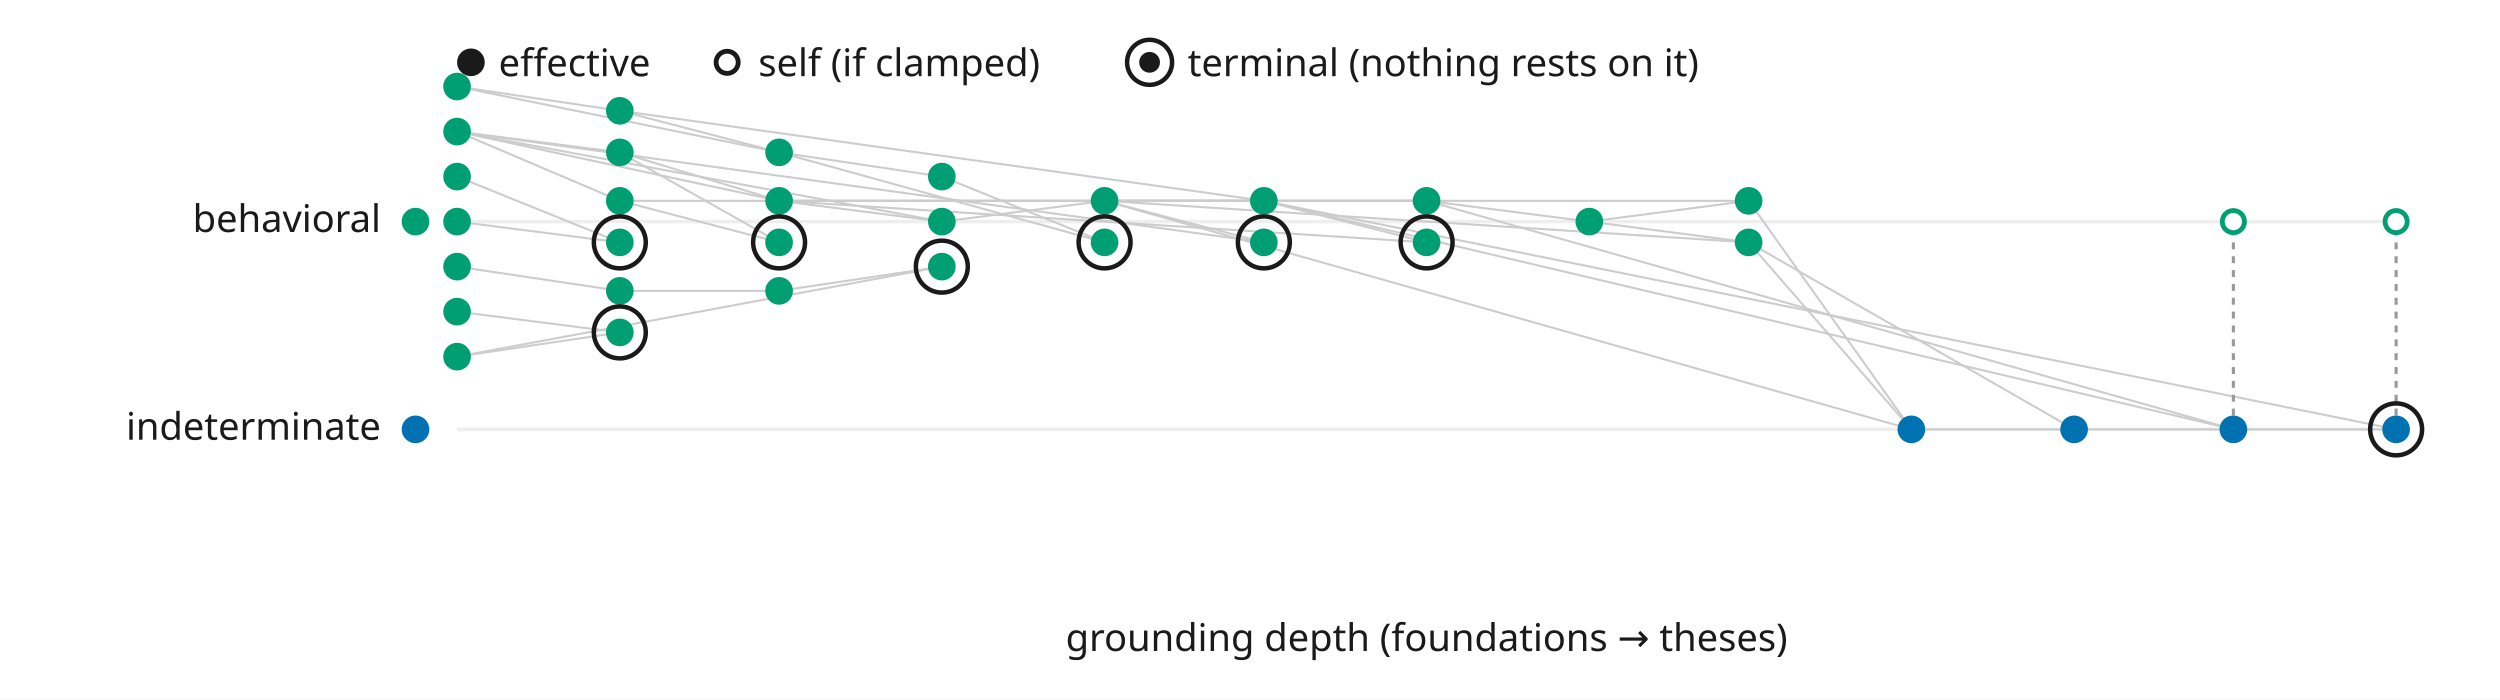
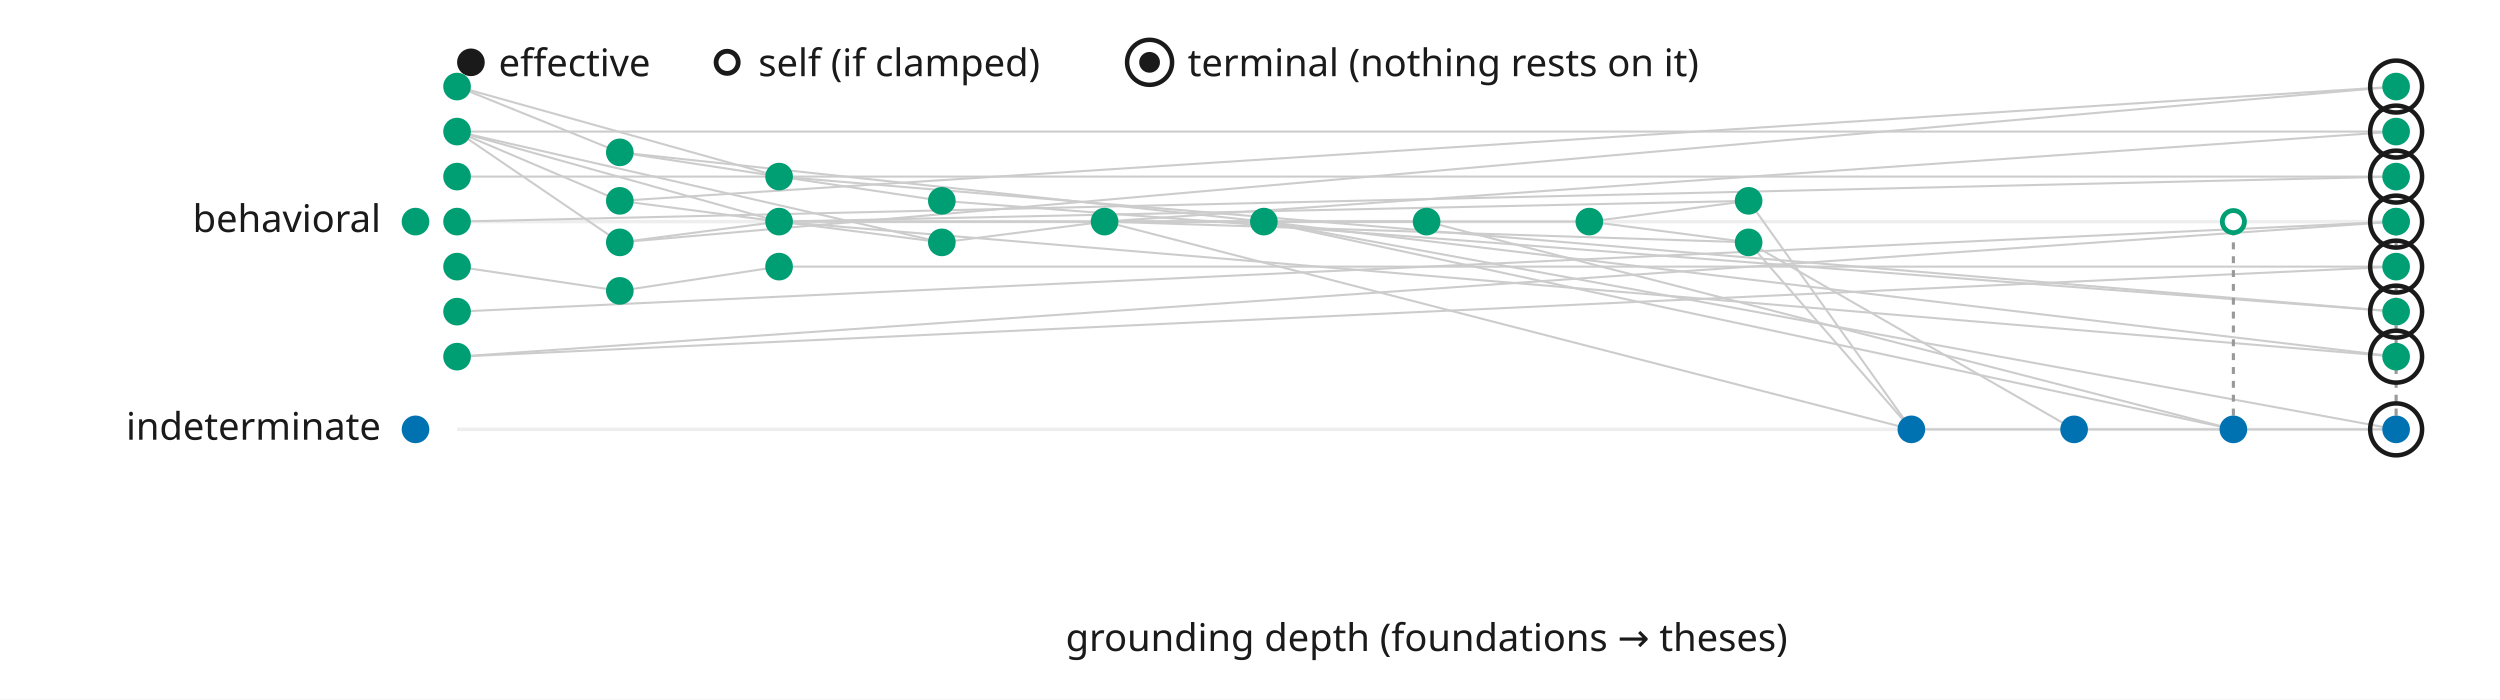
<svg xmlns="http://www.w3.org/2000/svg" width="722" height="202" font-family="sans-serif" font-size="11">
  <rect width="722" height="202" fill="white" />
  <line x1="132" y1="64" x2="692" y2="64" stroke="#eeeeee" />
  <circle cx="120" cy="64" r="4" fill="#009E73" />
  <text x="110" y="67" text-anchor="end" fill="#1a1a1a">behavioral</text>
  <line x1="132" y1="124" x2="692" y2="124" stroke="#eeeeee" />
  <circle cx="120" cy="124" r="4" fill="#0072B2" />
  <text x="110" y="127" text-anchor="end" fill="#1a1a1a">indeterminate</text>
-   <line x1="365" y1="58" x2="412" y2="58" stroke="#cccccc" stroke-width="0.6" />
-   <line x1="319" y1="58" x2="412" y2="58" stroke="#cccccc" stroke-width="0.6" />
-   <line x1="225" y1="58" x2="412" y2="58" stroke="#cccccc" stroke-width="0.6" />
-   <line x1="132" y1="25" x2="179" y2="32" stroke="#cccccc" stroke-width="0.6" />
-   <line x1="179" y1="32" x2="365" y2="58" stroke="#cccccc" stroke-width="0.6" />
-   <line x1="225" y1="58" x2="365" y2="58" stroke="#cccccc" stroke-width="0.6" />
-   <line x1="319" y1="58" x2="365" y2="58" stroke="#cccccc" stroke-width="0.6" />
-   <line x1="132" y1="25" x2="225" y2="44" stroke="#cccccc" stroke-width="0.6" />
-   <line x1="179" y1="32" x2="225" y2="44" stroke="#cccccc" stroke-width="0.6" />
-   <line x1="225" y1="44" x2="272" y2="51" stroke="#cccccc" stroke-width="0.6" />
-   <line x1="132" y1="38" x2="225" y2="58" stroke="#cccccc" stroke-width="0.6" />
-   <line x1="179" y1="44" x2="225" y2="58" stroke="#cccccc" stroke-width="0.6" />
-   <line x1="179" y1="58" x2="225" y2="58" stroke="#cccccc" stroke-width="0.6" />
-   <line x1="132" y1="38" x2="179" y2="44" stroke="#cccccc" stroke-width="0.6" />
+   <line x1="365" y1="64" x2="412" y2="64" stroke="#cccccc" stroke-width="0.6" />
+   <line x1="319" y1="64" x2="412" y2="64" stroke="#cccccc" stroke-width="0.6" />
+   <line x1="225" y1="64" x2="412" y2="64" stroke="#cccccc" stroke-width="0.6" />
+   <line x1="132" y1="25" x2="179" y2="44" stroke="#cccccc" stroke-width="0.6" />
+   <line x1="179" y1="44" x2="365" y2="64" stroke="#cccccc" stroke-width="0.6" />
+   <line x1="225" y1="64" x2="365" y2="64" stroke="#cccccc" stroke-width="0.6" />
+   <line x1="319" y1="64" x2="365" y2="64" stroke="#cccccc" stroke-width="0.6" />
+   <line x1="132" y1="25" x2="225" y2="51" stroke="#cccccc" stroke-width="0.6" />
+   <line x1="179" y1="44" x2="225" y2="51" stroke="#cccccc" stroke-width="0.6" />
+   <line x1="225" y1="51" x2="272" y2="58" stroke="#cccccc" stroke-width="0.6" />
+   <line x1="132" y1="38" x2="225" y2="64" stroke="#cccccc" stroke-width="0.6" />
+   <line x1="179" y1="58" x2="225" y2="64" stroke="#cccccc" stroke-width="0.6" />
+   <line x1="179" y1="70" x2="225" y2="64" stroke="#cccccc" stroke-width="0.6" />
  <line x1="132" y1="38" x2="179" y2="58" stroke="#cccccc" stroke-width="0.6" />
-   <line x1="179" y1="44" x2="225" y2="70" stroke="#cccccc" stroke-width="0.6" />
-   <line x1="179" y1="58" x2="225" y2="70" stroke="#cccccc" stroke-width="0.6" />
-   <line x1="132" y1="38" x2="272" y2="64" stroke="#cccccc" stroke-width="0.6" />
-   <line x1="225" y1="58" x2="272" y2="64" stroke="#cccccc" stroke-width="0.6" />
-   <line x1="272" y1="64" x2="319" y2="58" stroke="#cccccc" stroke-width="0.6" />
-   <line x1="319" y1="58" x2="365" y2="70" stroke="#cccccc" stroke-width="0.6" />
-   <line x1="132" y1="38" x2="365" y2="70" stroke="#cccccc" stroke-width="0.6" />
-   <line x1="132" y1="51" x2="179" y2="70" stroke="#cccccc" stroke-width="0.6" />
-   <line x1="132" y1="64" x2="179" y2="70" stroke="#cccccc" stroke-width="0.6" />
+   <line x1="132" y1="38" x2="179" y2="70" stroke="#cccccc" stroke-width="0.6" />
+   <line x1="179" y1="58" x2="692" y2="25" stroke="#cccccc" stroke-width="0.6" />
+   <line x1="179" y1="70" x2="692" y2="25" stroke="#cccccc" stroke-width="0.6" />
+   <line x1="132" y1="38" x2="272" y2="70" stroke="#cccccc" stroke-width="0.6" />
+   <line x1="225" y1="64" x2="272" y2="70" stroke="#cccccc" stroke-width="0.6" />
+   <line x1="272" y1="70" x2="319" y2="64" stroke="#cccccc" stroke-width="0.6" />
+   <line x1="319" y1="64" x2="692" y2="38" stroke="#cccccc" stroke-width="0.6" />
+   <line x1="132" y1="38" x2="692" y2="38" stroke="#cccccc" stroke-width="0.6" />
+   <line x1="132" y1="51" x2="692" y2="51" stroke="#cccccc" stroke-width="0.6" />
+   <line x1="132" y1="64" x2="692" y2="51" stroke="#cccccc" stroke-width="0.6" />
  <line x1="132" y1="77" x2="179" y2="84" stroke="#cccccc" stroke-width="0.6" />
-   <line x1="179" y1="84" x2="225" y2="84" stroke="#cccccc" stroke-width="0.6" />
-   <line x1="132" y1="90" x2="179" y2="96" stroke="#cccccc" stroke-width="0.6" />
-   <line x1="132" y1="103" x2="179" y2="96" stroke="#cccccc" stroke-width="0.6" />
-   <line x1="132" y1="103" x2="272" y2="77" stroke="#cccccc" stroke-width="0.6" />
-   <line x1="225" y1="84" x2="272" y2="77" stroke="#cccccc" stroke-width="0.6" />
-   <line x1="412" y1="58" x2="459" y2="64" stroke="#cccccc" stroke-width="0.6" />
-   <line x1="225" y1="44" x2="319" y2="70" stroke="#cccccc" stroke-width="0.6" />
-   <line x1="272" y1="51" x2="319" y2="70" stroke="#cccccc" stroke-width="0.6" />
-   <line x1="225" y1="58" x2="505" y2="58" stroke="#cccccc" stroke-width="0.6" />
+   <line x1="179" y1="84" x2="225" y2="77" stroke="#cccccc" stroke-width="0.6" />
+   <line x1="132" y1="90" x2="692" y2="64" stroke="#cccccc" stroke-width="0.6" />
+   <line x1="132" y1="103" x2="692" y2="64" stroke="#cccccc" stroke-width="0.6" />
+   <line x1="132" y1="103" x2="692" y2="77" stroke="#cccccc" stroke-width="0.6" />
+   <line x1="225" y1="77" x2="692" y2="77" stroke="#cccccc" stroke-width="0.6" />
+   <line x1="412" y1="64" x2="459" y2="64" stroke="#cccccc" stroke-width="0.6" />
+   <line x1="225" y1="51" x2="692" y2="90" stroke="#cccccc" stroke-width="0.6" />
+   <line x1="272" y1="58" x2="692" y2="90" stroke="#cccccc" stroke-width="0.6" />
+   <line x1="225" y1="64" x2="505" y2="58" stroke="#cccccc" stroke-width="0.6" />
  <line x1="459" y1="64" x2="505" y2="58" stroke="#cccccc" stroke-width="0.6" />
-   <line x1="319" y1="58" x2="505" y2="70" stroke="#cccccc" stroke-width="0.6" />
+   <line x1="319" y1="64" x2="505" y2="70" stroke="#cccccc" stroke-width="0.6" />
  <line x1="459" y1="64" x2="505" y2="70" stroke="#cccccc" stroke-width="0.6" />
  <line x1="505" y1="70" x2="552" y2="124" stroke="#cccccc" stroke-width="0.6" />
-   <line x1="319" y1="58" x2="552" y2="124" stroke="#cccccc" stroke-width="0.6" />
+   <line x1="319" y1="64" x2="552" y2="124" stroke="#cccccc" stroke-width="0.6" />
  <line x1="505" y1="58" x2="552" y2="124" stroke="#cccccc" stroke-width="0.6" />
  <line x1="552" y1="124" x2="599" y2="124" stroke="#cccccc" stroke-width="0.6" />
  <line x1="505" y1="70" x2="599" y2="124" stroke="#cccccc" stroke-width="0.6" />
-   <line x1="365" y1="58" x2="645" y2="124" stroke="#cccccc" stroke-width="0.6" />
+   <line x1="365" y1="64" x2="645" y2="124" stroke="#cccccc" stroke-width="0.6" />
  <line x1="599" y1="124" x2="645" y2="124" stroke="#cccccc" stroke-width="0.6" />
-   <line x1="412" y1="58" x2="645" y2="124" stroke="#cccccc" stroke-width="0.6" />
-   <line x1="365" y1="58" x2="692" y2="124" stroke="#cccccc" stroke-width="0.6" />
+   <line x1="412" y1="64" x2="645" y2="124" stroke="#cccccc" stroke-width="0.6" />
+   <line x1="365" y1="64" x2="692" y2="124" stroke="#cccccc" stroke-width="0.6" />
  <line x1="645" y1="124" x2="692" y2="124" stroke="#cccccc" stroke-width="0.6" />
-   <line x1="225" y1="58" x2="412" y2="70" stroke="#cccccc" stroke-width="0.6" />
-   <line x1="365" y1="58" x2="412" y2="70" stroke="#cccccc" stroke-width="0.6" />
+   <line x1="225" y1="64" x2="692" y2="103" stroke="#cccccc" stroke-width="0.6" />
+   <line x1="365" y1="64" x2="692" y2="103" stroke="#cccccc" stroke-width="0.6" />
  <line x1="645" y1="124" x2="645" y2="64" stroke="#999999" stroke-width="0.9" stroke-dasharray="2,2" />
  <circle cx="645" cy="64" r="3.2" fill="white" stroke="#009E73" stroke-width="1.4" />
  <line x1="692" y1="124" x2="692" y2="64" stroke="#999999" stroke-width="0.9" stroke-dasharray="2,2" />
  <circle cx="692" cy="64" r="3.2" fill="white" stroke="#009E73" stroke-width="1.4" />
-   <circle cx="412" cy="58" r="4" fill="#009E73" />
+   <circle cx="412" cy="64" r="4" fill="#009E73" />
  <circle cx="132" cy="25" r="4" fill="#009E73" />
-   <circle cx="179" cy="32" r="4" fill="#009E73" />
-   <circle cx="365" cy="58" r="4" fill="#009E73" />
-   <circle cx="225" cy="44" r="4" fill="#009E73" />
-   <circle cx="272" cy="51" r="4" fill="#009E73" />
-   <circle cx="225" cy="58" r="4" fill="#009E73" />
  <circle cx="179" cy="44" r="4" fill="#009E73" />
+   <circle cx="365" cy="64" r="4" fill="#009E73" />
+   <circle cx="225" cy="51" r="4" fill="#009E73" />
+   <circle cx="272" cy="58" r="4" fill="#009E73" />
+   <circle cx="225" cy="64" r="4" fill="#009E73" />
  <circle cx="179" cy="58" r="4" fill="#009E73" />
-   <circle cx="225" cy="70" r="4" fill="#009E73" />
-   <circle cx="225" cy="70" r="7.5" fill="none" stroke="#1a1a1a" stroke-width="1.3" />
+   <circle cx="179" cy="70" r="4" fill="#009E73" />
+   <circle cx="692" cy="25" r="4" fill="#009E73" />
+   <circle cx="692" cy="25" r="7.5" fill="none" stroke="#1a1a1a" stroke-width="1.3" />
  <circle cx="132" cy="38" r="4" fill="#009E73" />
-   <circle cx="272" cy="64" r="4" fill="#009E73" />
-   <circle cx="319" cy="58" r="4" fill="#009E73" />
-   <circle cx="365" cy="70" r="4" fill="#009E73" />
-   <circle cx="365" cy="70" r="7.5" fill="none" stroke="#1a1a1a" stroke-width="1.3" />
-   <circle cx="179" cy="70" r="4" fill="#009E73" />
-   <circle cx="179" cy="70" r="7.5" fill="none" stroke="#1a1a1a" stroke-width="1.3" />
+   <circle cx="272" cy="70" r="4" fill="#009E73" />
+   <circle cx="319" cy="64" r="4" fill="#009E73" />
+   <circle cx="692" cy="38" r="4" fill="#009E73" />
+   <circle cx="692" cy="38" r="7.5" fill="none" stroke="#1a1a1a" stroke-width="1.3" />
+   <circle cx="692" cy="51" r="4" fill="#009E73" />
+   <circle cx="692" cy="51" r="7.5" fill="none" stroke="#1a1a1a" stroke-width="1.3" />
  <circle cx="132" cy="51" r="4" fill="#009E73" />
  <circle cx="132" cy="64" r="4" fill="#009E73" />
  <circle cx="132" cy="77" r="4" fill="#009E73" />
  <circle cx="179" cy="84" r="4" fill="#009E73" />
-   <circle cx="225" cy="84" r="4" fill="#009E73" />
-   <circle cx="179" cy="96" r="4" fill="#009E73" />
-   <circle cx="179" cy="96" r="7.5" fill="none" stroke="#1a1a1a" stroke-width="1.3" />
+   <circle cx="225" cy="77" r="4" fill="#009E73" />
+   <circle cx="692" cy="64" r="4" fill="#009E73" />
+   <circle cx="692" cy="64" r="7.5" fill="none" stroke="#1a1a1a" stroke-width="1.3" />
  <circle cx="132" cy="90" r="4" fill="#009E73" />
  <circle cx="132" cy="103" r="4" fill="#009E73" />
-   <circle cx="272" cy="77" r="4" fill="#009E73" />
-   <circle cx="272" cy="77" r="7.5" fill="none" stroke="#1a1a1a" stroke-width="1.3" />
+   <circle cx="692" cy="77" r="4" fill="#009E73" />
+   <circle cx="692" cy="77" r="7.5" fill="none" stroke="#1a1a1a" stroke-width="1.3" />
  <circle cx="459" cy="64" r="4" fill="#009E73" />
-   <circle cx="319" cy="70" r="4" fill="#009E73" />
-   <circle cx="319" cy="70" r="7.5" fill="none" stroke="#1a1a1a" stroke-width="1.3" />
+   <circle cx="692" cy="90" r="4" fill="#009E73" />
+   <circle cx="692" cy="90" r="7.5" fill="none" stroke="#1a1a1a" stroke-width="1.3" />
  <circle cx="505" cy="58" r="4" fill="#009E73" />
  <circle cx="505" cy="70" r="4" fill="#009E73" />
  <circle cx="552" cy="124" r="4" fill="#0072B2" />
  <circle cx="599" cy="124" r="4" fill="#0072B2" />
  <circle cx="645" cy="124" r="4" fill="#0072B2" />
  <circle cx="692" cy="124" r="4" fill="#0072B2" />
  <circle cx="692" cy="124" r="7.5" fill="none" stroke="#1a1a1a" stroke-width="1.3" />
-   <circle cx="412" cy="70" r="4" fill="#009E73" />
-   <circle cx="412" cy="70" r="7.5" fill="none" stroke="#1a1a1a" stroke-width="1.3" />
+   <circle cx="692" cy="103" r="4" fill="#009E73" />
+   <circle cx="692" cy="103" r="7.5" fill="none" stroke="#1a1a1a" stroke-width="1.3" />
  <circle cx="136" cy="18" r="4" fill="#1a1a1a" />
  <text x="144" y="22" fill="#1a1a1a">effective</text>
  <circle cx="210" cy="18" r="3.2" fill="white" stroke="#1a1a1a" stroke-width="1.4" />
  <text x="219" y="22" fill="#1a1a1a">self (if clamped)</text>
  <circle cx="332" cy="18" r="6.5" fill="none" stroke="#1a1a1a" stroke-width="1.3" />
  <circle cx="332" cy="18" r="3" fill="#1a1a1a" />
  <text x="343" y="22" fill="#1a1a1a">terminal (nothing rests on it)</text>
  <text x="412" y="188" text-anchor="middle" fill="#1a1a1a">grounding depth  (foundations → theses)</text>
</svg>
